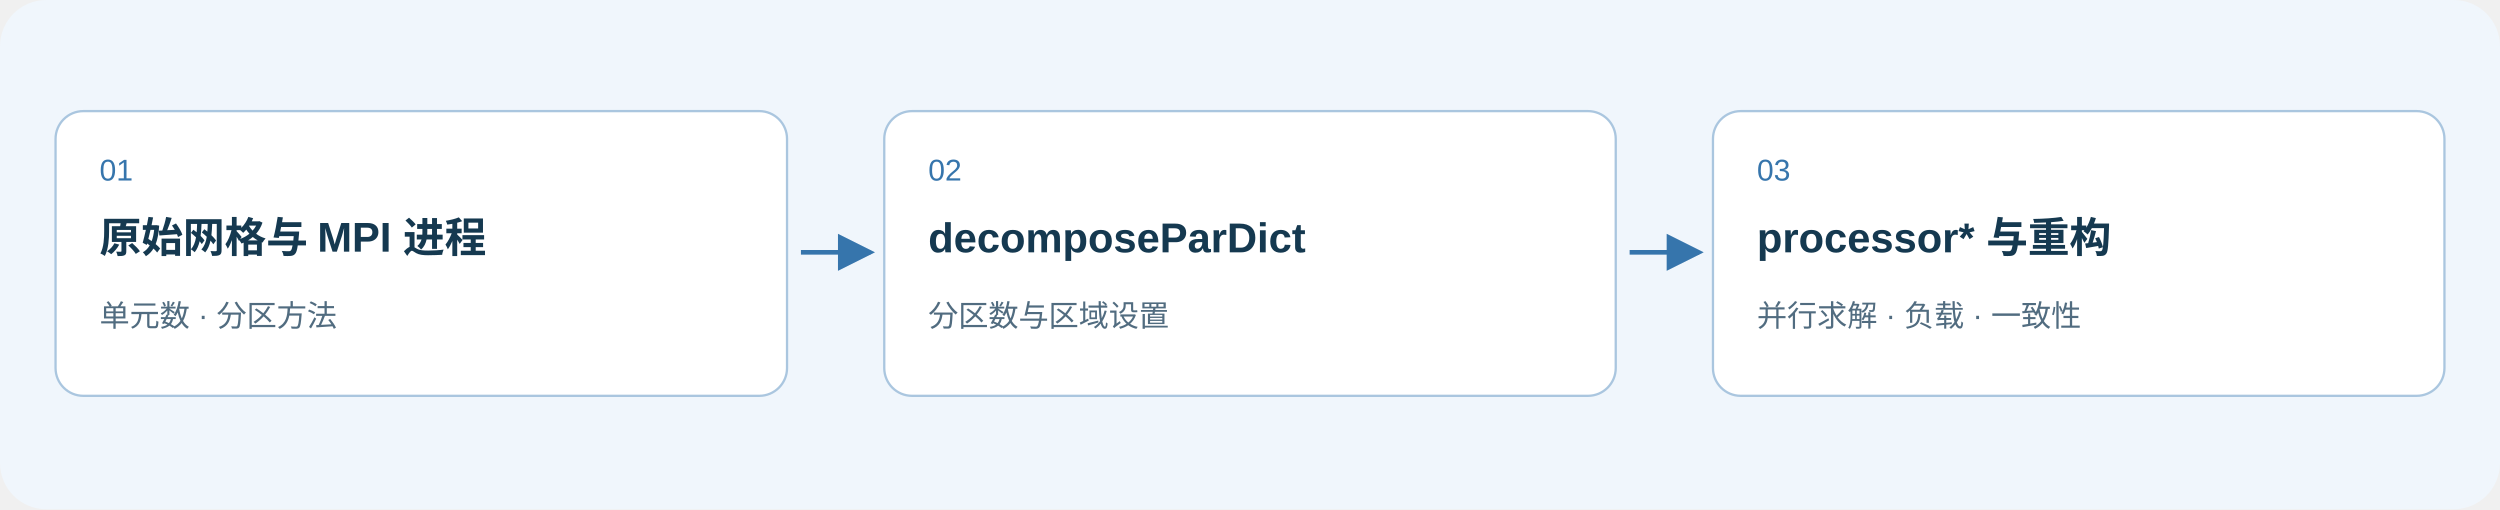
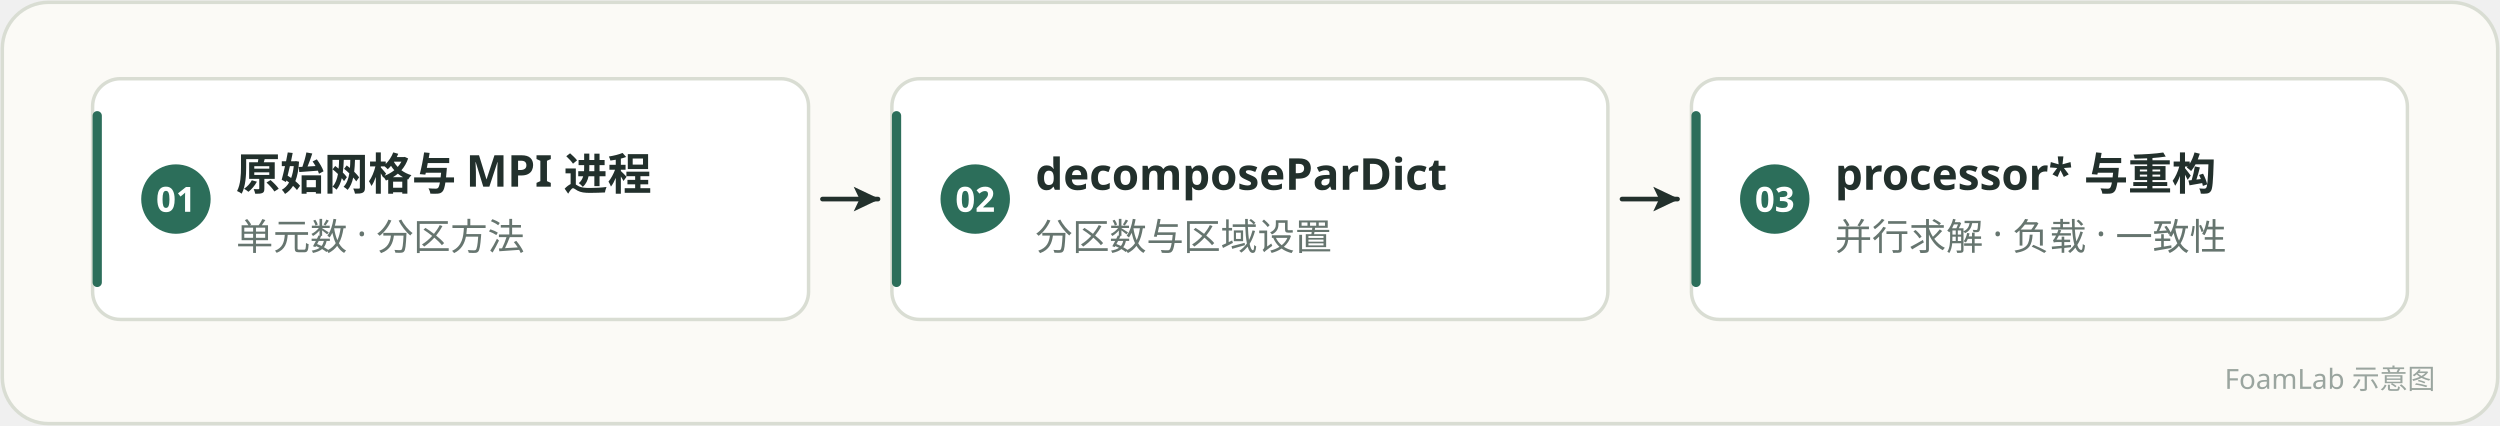
- <svg xmlns="http://www.w3.org/2000/svg" viewBox="0 0 1080 220" role="img" aria-labelledby="title desc">
+ <svg xmlns="http://www.w3.org/2000/svg" width="1080" height="184" viewBox="0 0 1080 184" role="img" aria-label="原始网格与 MPI 进程 → decomposeParDict → processor* 与重构">
  <defs>
-     <marker id="arrow" markerWidth="8" markerHeight="8" refX="7" refY="4" orient="auto">
-       <path d="M0 0 L8 4 L0 8 Z" fill="#3675ac" />
+     <marker id="a-ink" viewBox="0 0 10 10" refX="8.5" refY="5" markerWidth="7" markerHeight="7" orient="auto-start-reverse">
+       <path d="M1 1.2 9 5 1 8.8 2.8 5z" fill="#22302c" />
+     </marker>
+     <marker id="a-muted" viewBox="0 0 10 10" refX="8.5" refY="5" markerWidth="7" markerHeight="7" orient="auto-start-reverse">
+       <path d="M1 1.2 9 5 1 8.8 2.8 5z" fill="#66756f" />
+     </marker>
+     <marker id="a-amber" viewBox="0 0 10 10" refX="8.5" refY="5" markerWidth="7" markerHeight="7" orient="auto-start-reverse">
+       <path d="M1 1.2 9 5 1 8.8 2.8 5z" fill="#c98a2b" />
    </marker>
  </defs>
-   <rect width="1080" height="220" rx="20" fill="#f0f6fc" />
-   <rect x="24" y="48" width="316" height="123" rx="12" fill="white" stroke="#aac6df" />
-   <text x="43" y="78" font-family="Arial,sans-serif" font-size="13" fill="#3675ac">01</text>
-   <text x="43" y="109" font-family="Arial,Microsoft YaHei,sans-serif" font-size="18" font-weight="600" fill="#153950">原始网格与 MPI 进程</text>
-   <text x="43" y="141" font-family="Arial,Microsoft YaHei,sans-serif" font-size="13" fill="#516c80">单元数 · 分区方法</text>
-   <path d="M346 109 L376 109" stroke="#3675ac" stroke-width="2" marker-end="url(#arrow)" />
-   <rect x="382" y="48" width="316" height="123" rx="12" fill="white" stroke="#aac6df" />
-   <text x="401" y="78" font-family="Arial,sans-serif" font-size="13" fill="#3675ac">02</text>
-   <text x="401" y="109" font-family="Arial,Microsoft YaHei,sans-serif" font-size="18" font-weight="600" fill="#153950">decomposeParDict</text>
-   <text x="401" y="141" font-family="Arial,Microsoft YaHei,sans-serif" font-size="13" fill="#516c80">分区数与区域设置</text>
-   <path d="M704 109 L734 109" stroke="#3675ac" stroke-width="2" marker-end="url(#arrow)" />
-   <rect x="740" y="48" width="316" height="123" rx="12" fill="white" stroke="#aac6df" />
-   <text x="759" y="78" font-family="Arial,sans-serif" font-size="13" fill="#3675ac">03</text>
-   <text x="759" y="109" font-family="Arial,Microsoft YaHei,sans-serif" font-size="18" font-weight="600" fill="#153950">processor* 与重构</text>
-   <text x="759" y="141" font-family="Arial,Microsoft YaHei,sans-serif" font-size="13" fill="#516c80">并行求解 · 负载 · 一致性</text>
+   <style>text{font-family:'Noto Sans SC','PingFang SC','Microsoft YaHei','Source Han Sans SC',sans-serif;fill:#22302c}.t{font-size:19px}.tb{font-size:19px;font-weight:700}.s{font-size:16px;fill:#66756f}
+ .h{font-size:25px;font-weight:700}.k{font-size:13px;fill:#2c6e5a;font-weight:700;letter-spacing:.12em}.m{font-family:'Cascadia Code','JetBrains Mono',Consolas,'DejaVu Sans Mono',monospace;font-size:16px}.mb{font-family:'Cascadia Code','JetBrains Mono',Consolas,'DejaVu Sans Mono',monospace;font-size:17px;font-weight:700}
+ .tag{font-size:12px;fill:#9aa59f}.c{text-anchor:middle}.e{text-anchor:end}.w{fill:#fff}</style>
+   <rect x="1" y="1" width="1078" height="182" rx="20" fill="#fbfaf6" stroke="#d9ddd3" stroke-width="1.5" />
+   <rect x="40.0" y="34.0" width="309.3" height="104.0" rx="12" fill="#ffffff" stroke="#d9ddd3" stroke-width="1.5" />
+   <rect x="40.0" y="48.0" width="4" height="76.0" rx="2" fill="#2c6e5a" />
+   <circle cx="76.0" cy="86.0" r="15" fill="#2c6e5a" stroke="none" stroke-width="0" />
+   <text x="76.0" y="91.5" class="tb w" text-anchor="middle" style="font-size:15px;fill:#fff">01</text>
+   <text x="102.0" y="82.0" class="tb">原始网格与 MPI 进程</text>
+   <text x="102.0" y="108.0" class="s">单元数 · 分区方法</text>
+   <line x1="355.3" y1="86.0" x2="379.3" y2="86.0" stroke="#22302c" stroke-width="2" stroke-linecap="round" marker-end="url(#a-ink)" />
+   <rect x="385.3" y="34.0" width="309.3" height="104.0" rx="12" fill="#ffffff" stroke="#d9ddd3" stroke-width="1.5" />
+   <rect x="385.3" y="48.0" width="4" height="76.0" rx="2" fill="#2c6e5a" />
+   <circle cx="421.3" cy="86.0" r="15" fill="#2c6e5a" stroke="none" stroke-width="0" />
+   <text x="421.3" y="91.5" class="tb w" text-anchor="middle" style="font-size:15px;fill:#fff">02</text>
+   <text x="447.3" y="82.0" class="tb">decomposeParDict</text>
+   <text x="447.3" y="108.0" class="s">分区数与区域设置</text>
+   <line x1="700.7" y1="86.0" x2="724.7" y2="86.0" stroke="#22302c" stroke-width="2" stroke-linecap="round" marker-end="url(#a-ink)" />
+   <rect x="730.7" y="34.0" width="309.3" height="104.0" rx="12" fill="#ffffff" stroke="#d9ddd3" stroke-width="1.5" />
+   <rect x="730.7" y="48.0" width="4" height="76.0" rx="2" fill="#2c6e5a" />
+   <circle cx="766.7" cy="86.0" r="15" fill="#2c6e5a" stroke="none" stroke-width="0" />
+   <text x="766.7" y="91.5" class="tb w" text-anchor="middle" style="font-size:15px;fill:#fff">03</text>
+   <text x="792.7" y="82.0" class="tb">processor* 与重构</text>
+   <text x="792.7" y="108.0" class="s">并行求解 · 负载 · 一致性</text>
+   <text x="1052.0" y="168.0" class="tag" text-anchor="end">FoamLab 示意图</text>
</svg>
